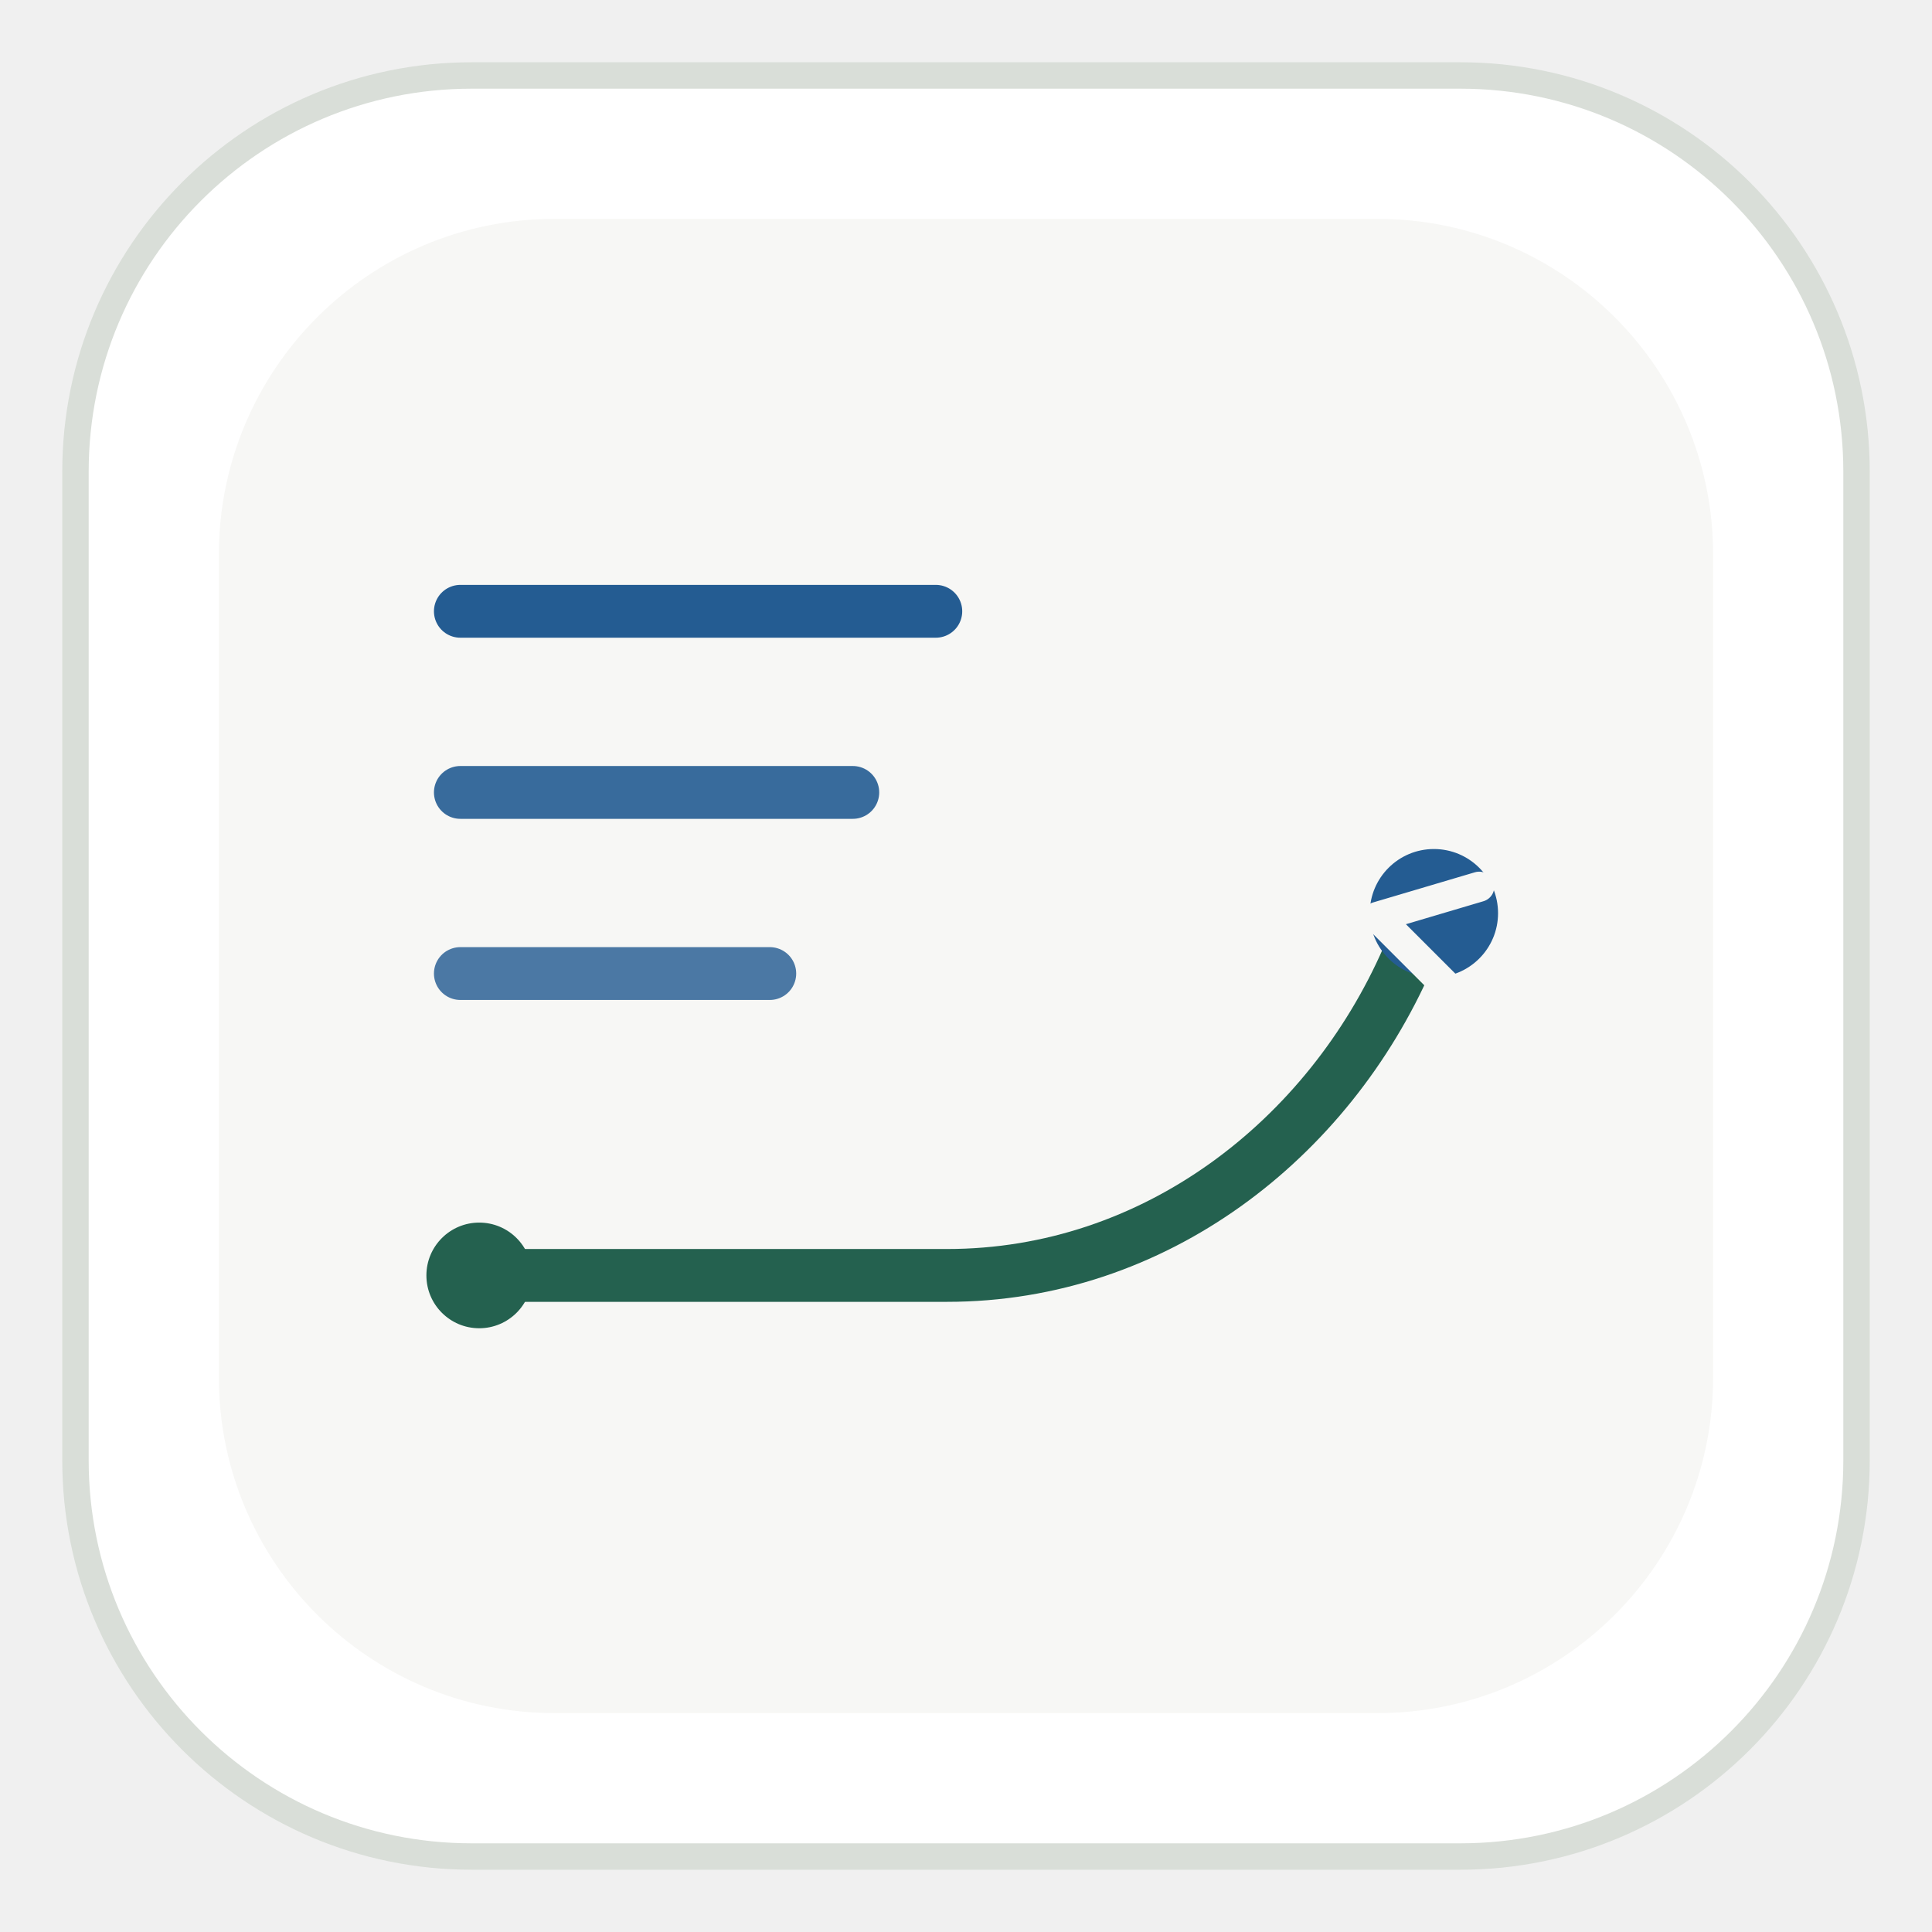
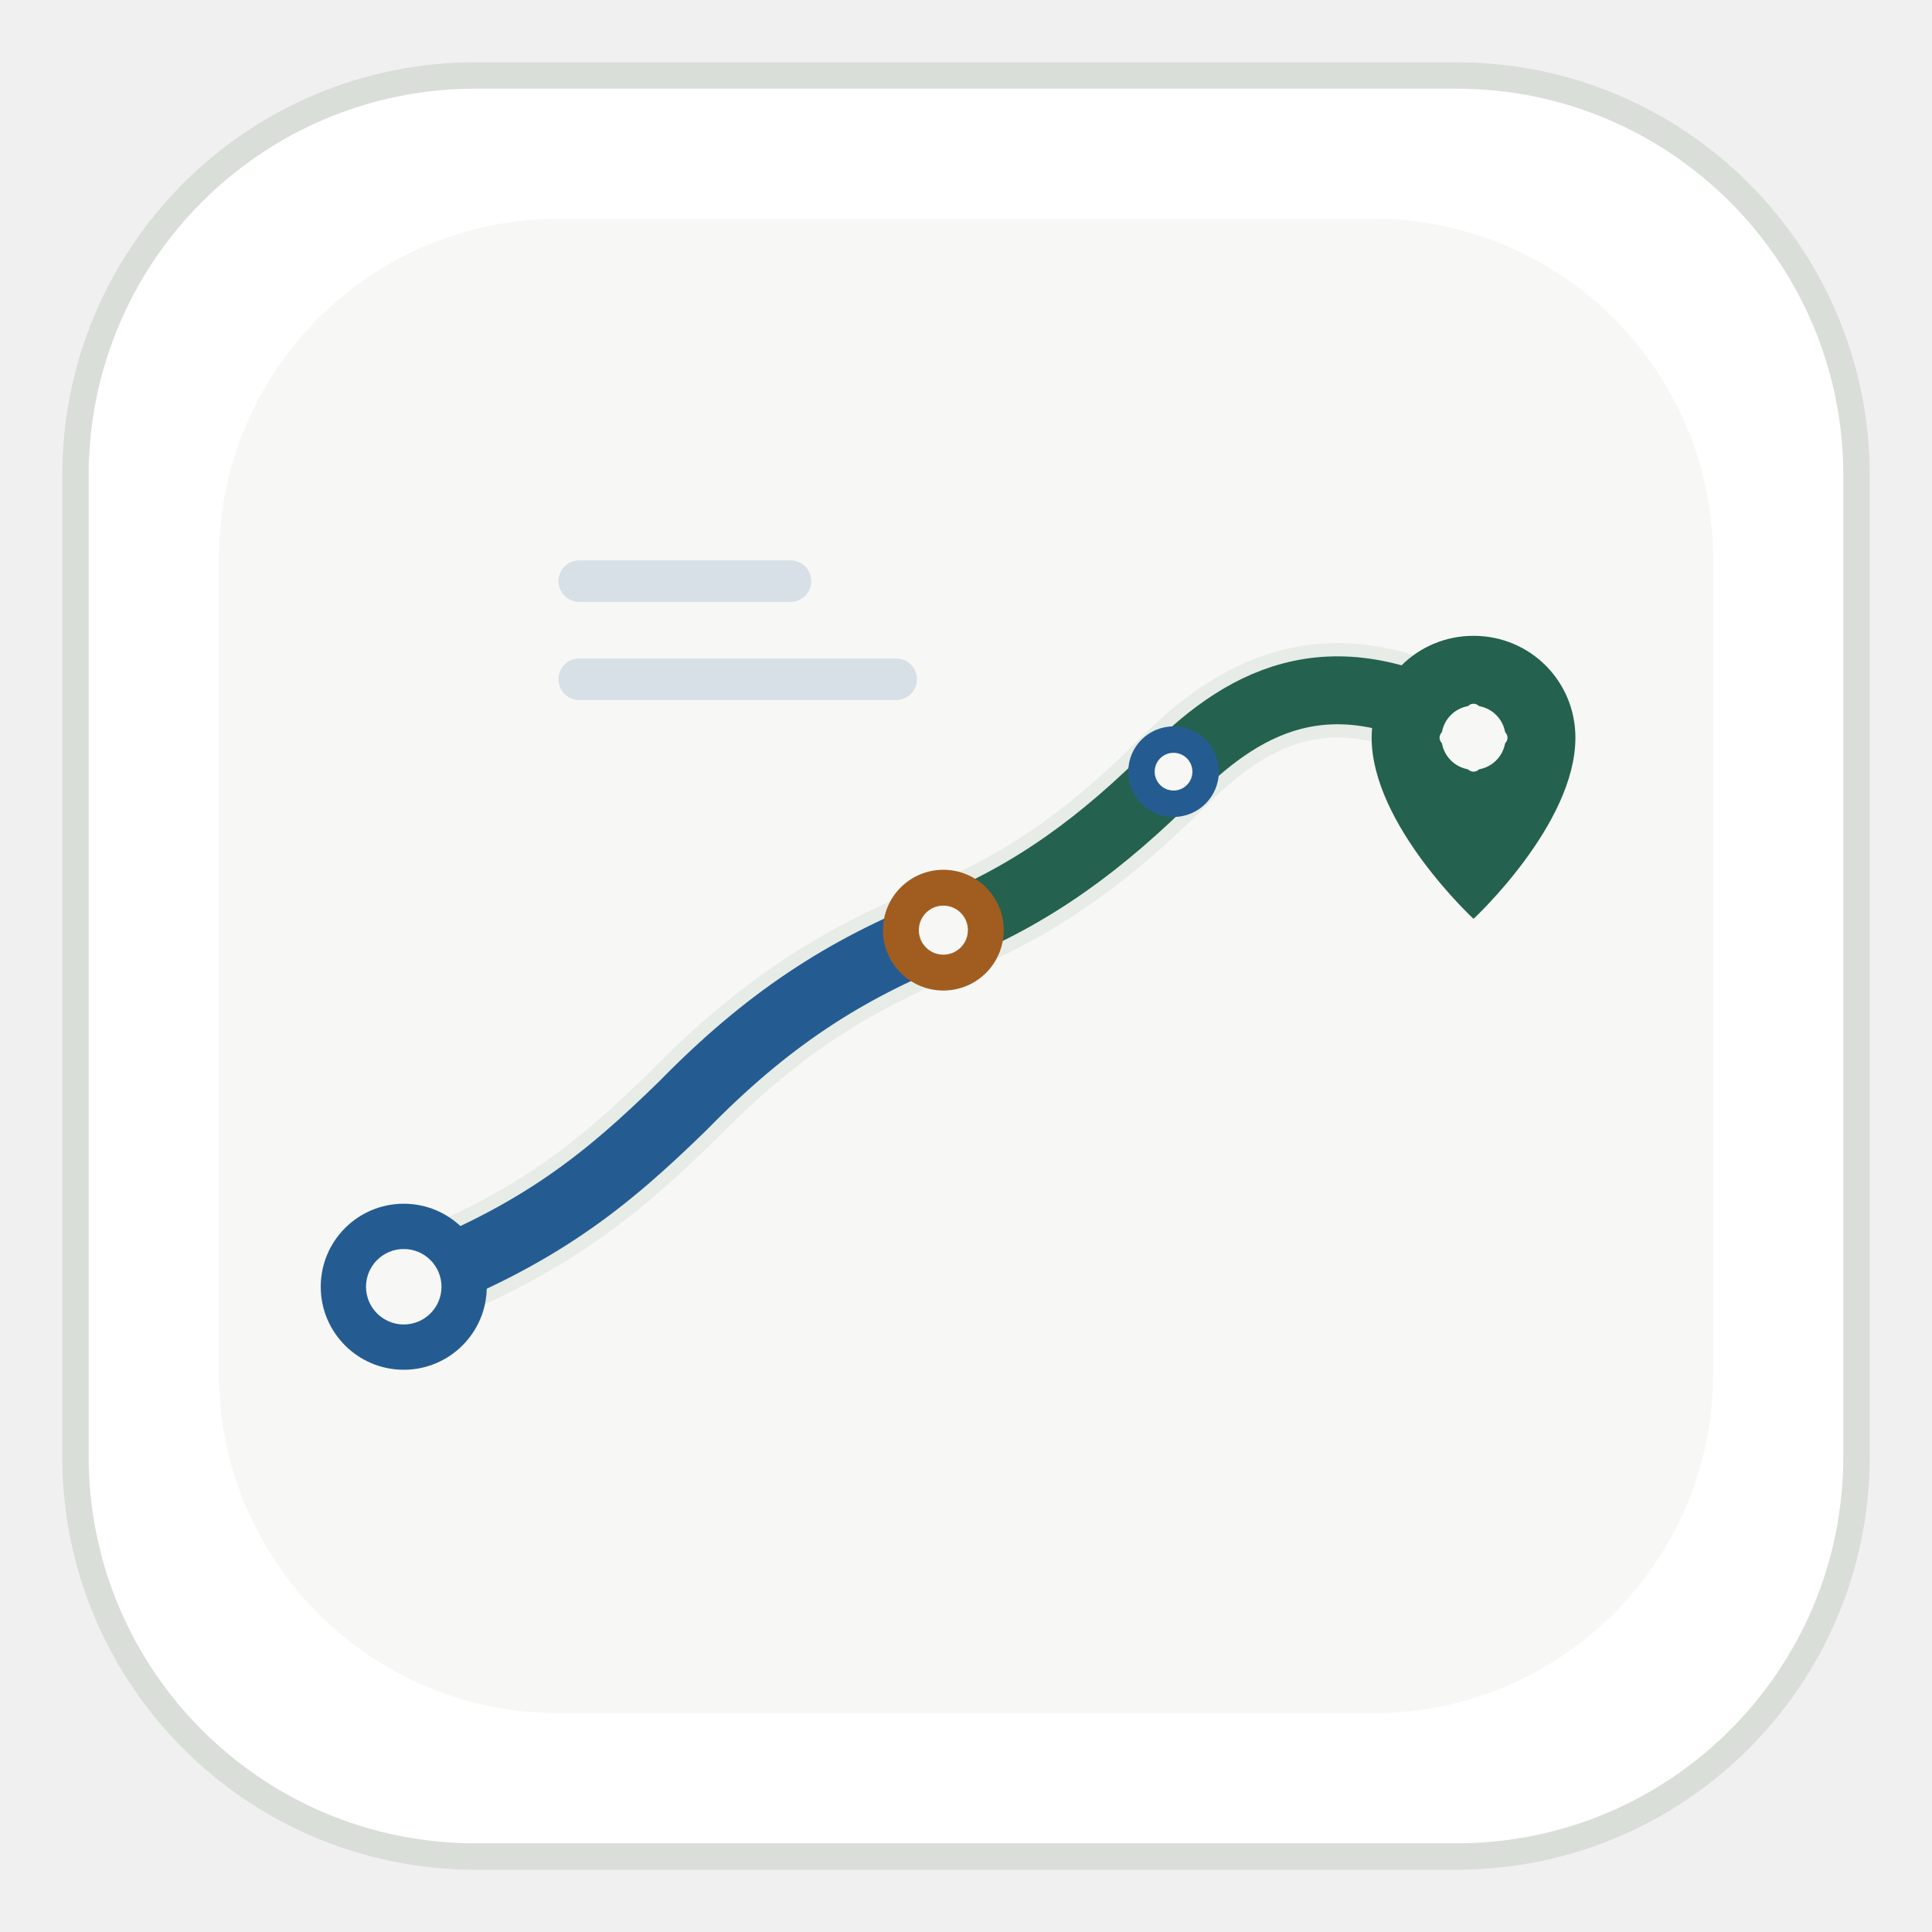
<svg xmlns="http://www.w3.org/2000/svg" viewBox="0 0 1024 1024" role="img" aria-labelledby="title desc">
-   <rect x="40" y="40" width="944" height="944" rx="210" fill="#ffffff" stroke="#d9ded8" stroke-width="14" />
-   <rect x="116" y="116" width="792" height="792" rx="178" fill="#f7f7f5" />
-   <path d="M244 324h252" fill="none" stroke="#245c92" stroke-width="28" stroke-linecap="round" />
-   <path d="M244 420h208" fill="none" stroke="#245c92" stroke-width="28" stroke-linecap="round" opacity="0.9" />
-   <path d="M244 516h164" fill="none" stroke="#245c92" stroke-width="28" stroke-linecap="round" opacity="0.82" />
-   <path d="M254 676h248c110 0 202-72 244-168" fill="none" stroke="#24614f" stroke-width="28" stroke-linecap="round" stroke-linejoin="round" />
-   <circle cx="760" cy="484" r="34" fill="#245c92" />
-   <circle cx="254" cy="676" r="28" fill="#24614f" />
-   <path d="M784 470 730 486 766 522" fill="none" stroke="#f7f7f5" stroke-width="16" stroke-linecap="round" stroke-linejoin="round" />
+   <rect x="40" y="40" width="944" height="944" rx="212" fill="#ffffff" stroke="#d9ded8" stroke-width="14" />
+   <rect x="116" y="116" width="792" height="792" rx="180" fill="#f7f7f5" />
+   <path d="M214 682C286 655 322 625 362 586C406 541 447 514 500 493" fill="none" stroke="#e7ece7" stroke-width="50" stroke-linecap="round" stroke-linejoin="round" />
+   <path d="M214 682C286 655 322 625 362 586C406 541 447 514 500 493" fill="none" stroke="#245c92" stroke-width="36" stroke-linecap="round" stroke-linejoin="round" />
+   <path d="M500 493C548 474 585 446 622 409C662 369 709 346 781 389" fill="none" stroke="#e7ece7" stroke-width="50" stroke-linecap="round" stroke-linejoin="round" />
+   <path d="M500 493C548 474 585 446 622 409C662 369 709 346 781 389" fill="none" stroke="#24614f" stroke-width="36" stroke-linecap="round" stroke-linejoin="round" />
+   <circle cx="214" cy="682" r="44" fill="#245c92" />
+   <circle cx="214" cy="682" r="20" fill="#f7f7f5" />
+   <circle cx="500" cy="493" r="32" fill="#a15d1f" />
+   <circle cx="500" cy="493" r="13" fill="#f7f7f5" />
+   <circle cx="622" cy="409" r="24" fill="#245c92" />
+   <circle cx="622" cy="409" r="10" fill="#f7f7f5" />
+   <path d="M781 337c30 0 54 24 54 54 0 46-54 96-54 96s-54-50-54-96c0-30 24-54 54-54Z" fill="#24614f" />
+   <circle cx="781" cy="391" r="17" fill="#f7f7f5" />
+   <path d="M767 391h28M781 377v28" fill="none" stroke="#f7f7f5" stroke-width="8" stroke-linecap="round" />
+   <path d="M307 308h112M307 360h168" fill="none" stroke="#245c92" stroke-width="22" stroke-linecap="round" opacity="0.15" />
</svg>
